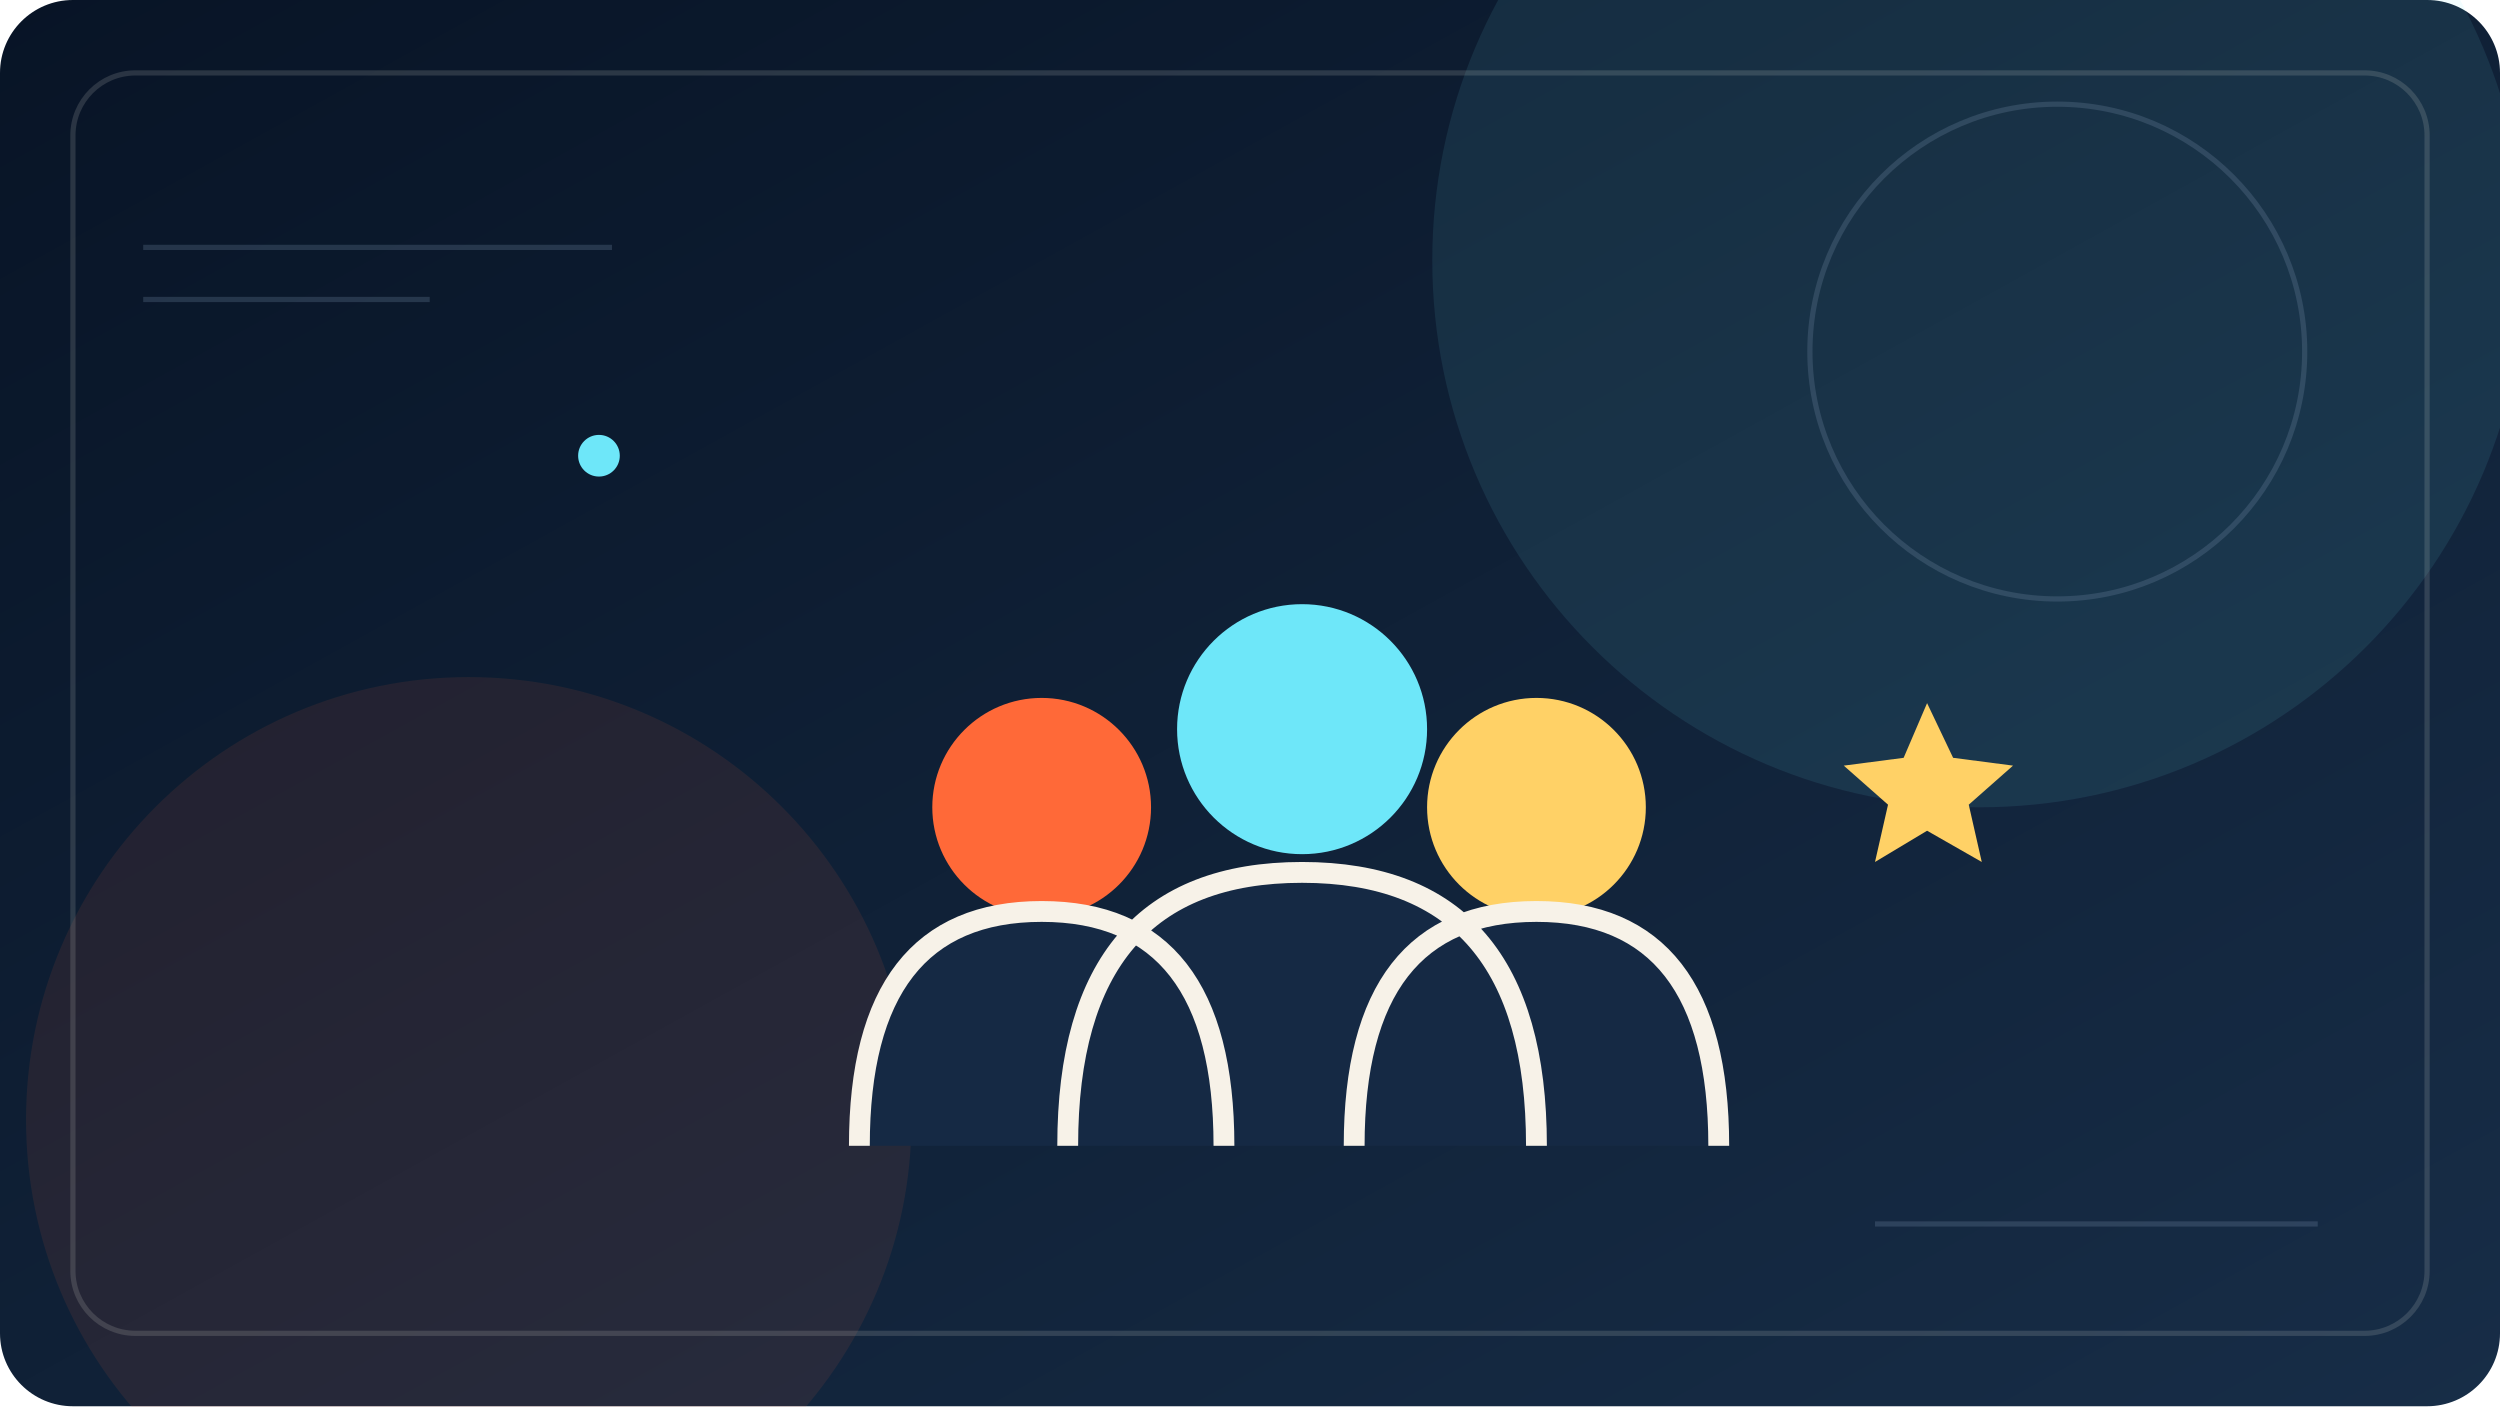
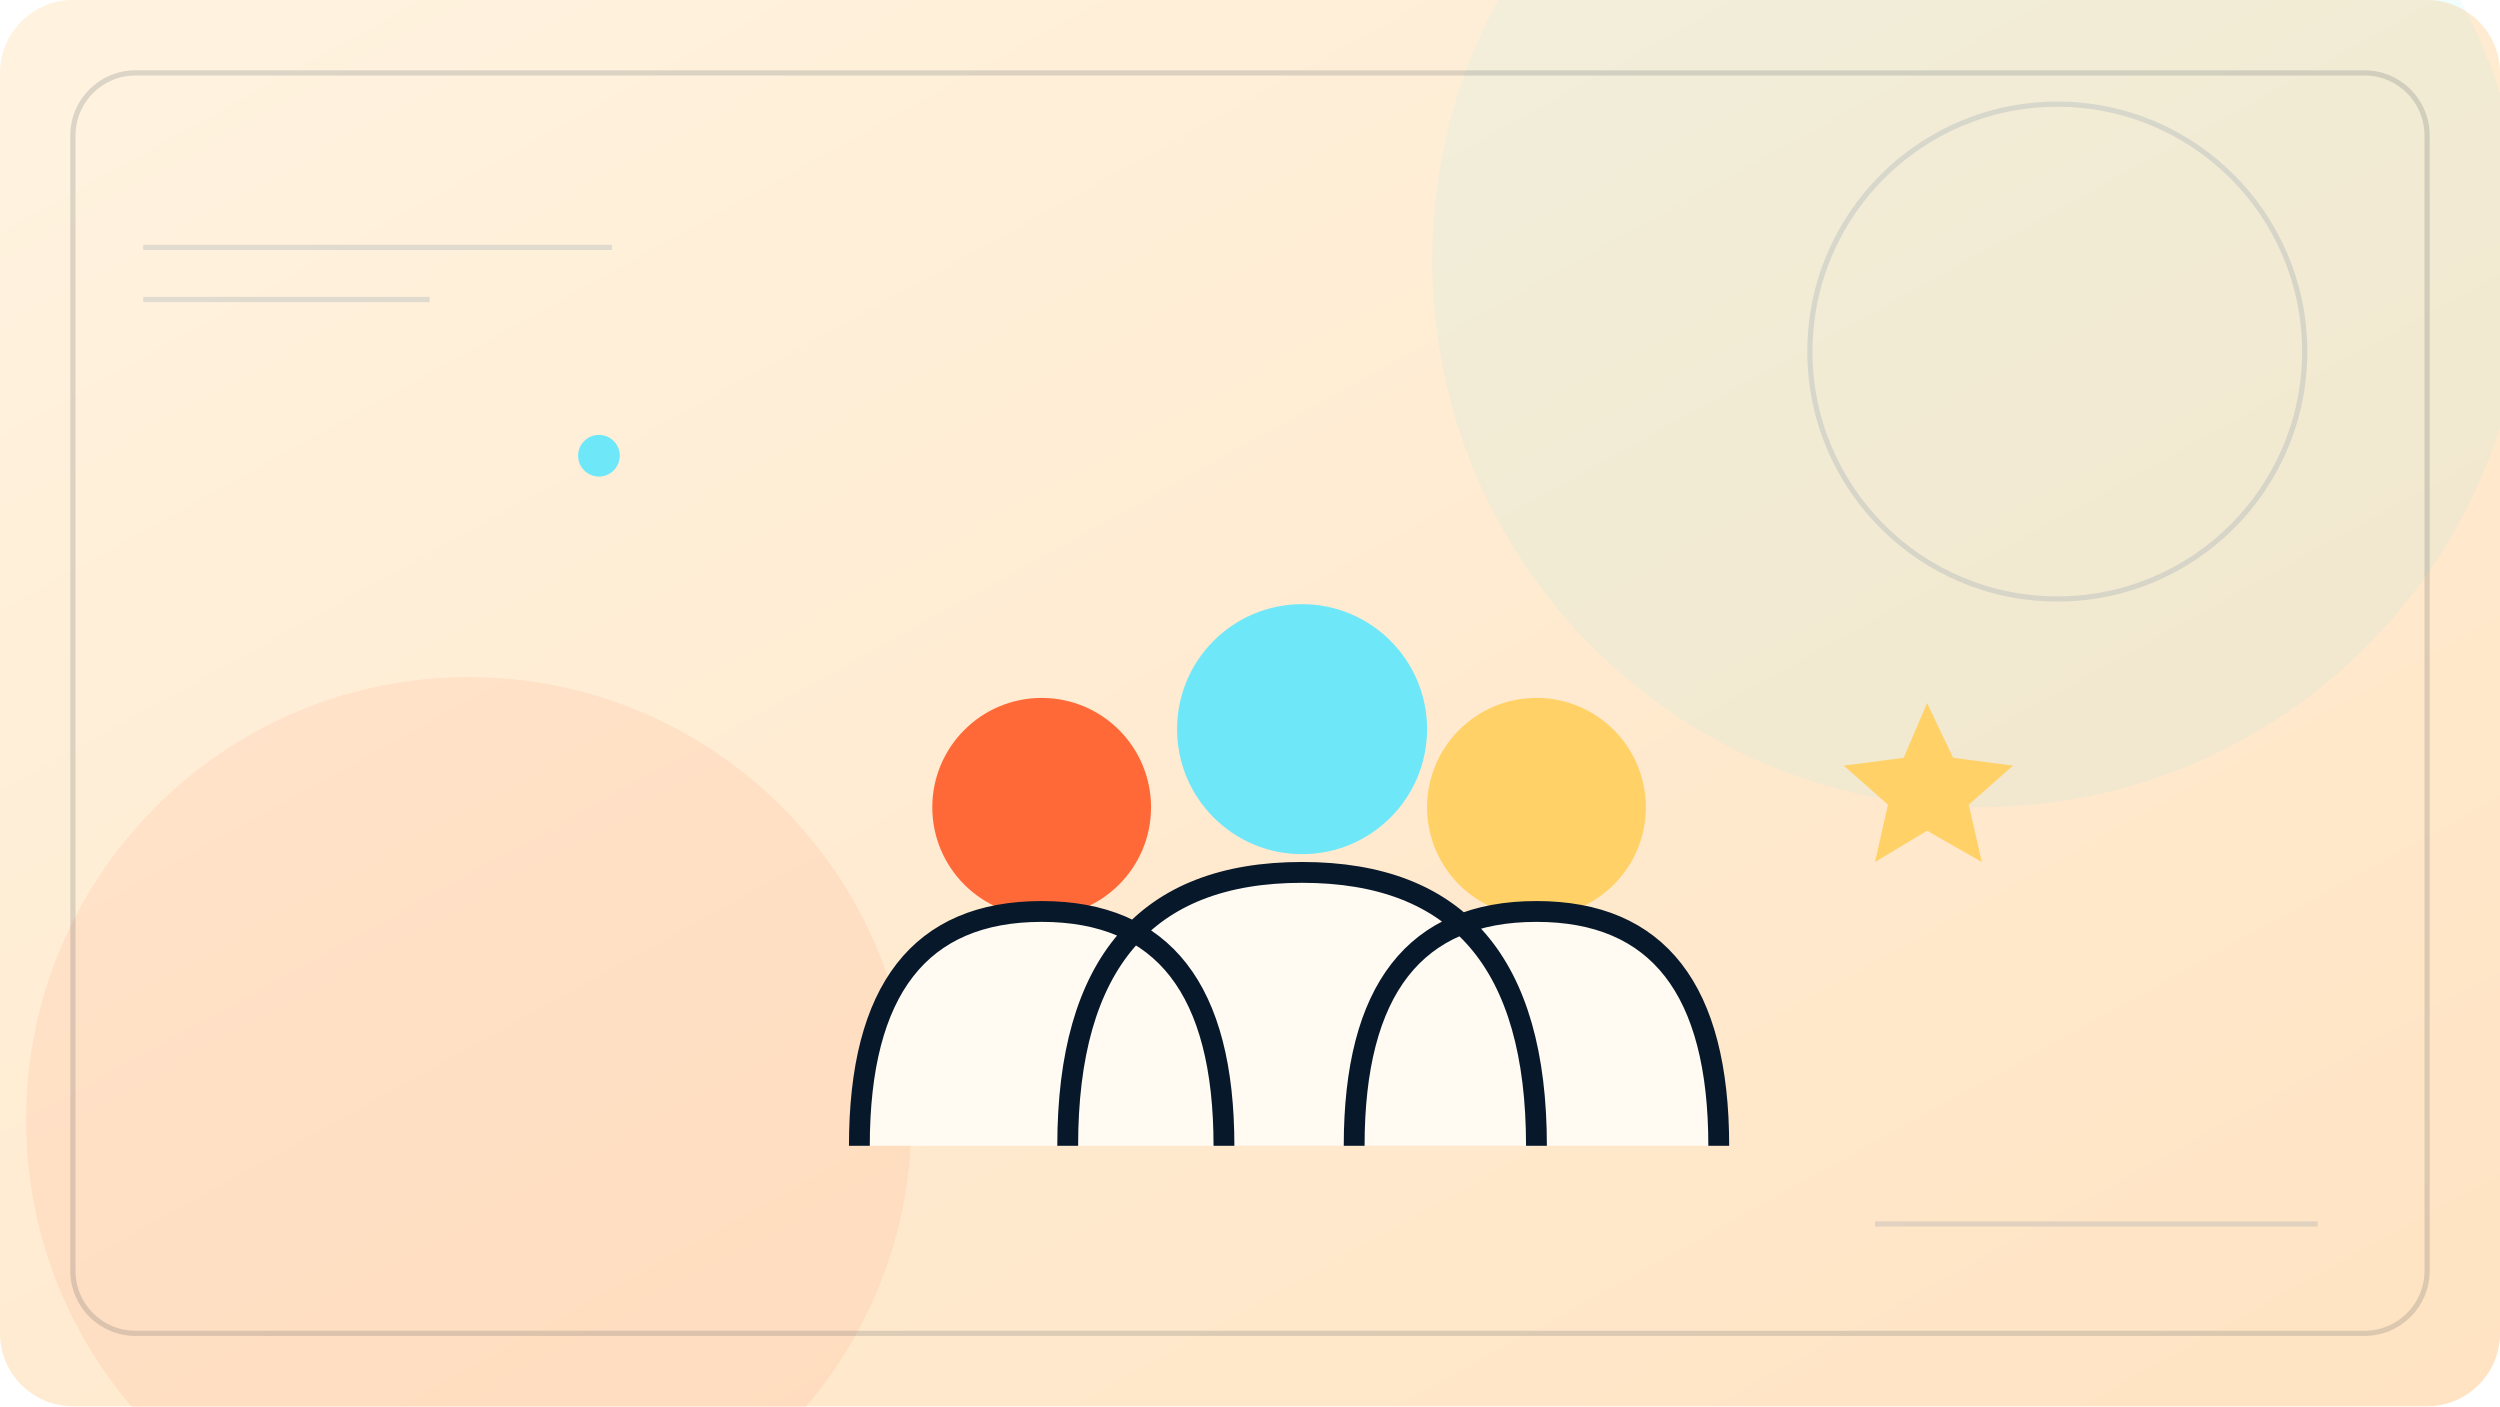
<svg xmlns="http://www.w3.org/2000/svg" width="1200" height="675" viewBox="0 0 960 540">
  <defs>
    <linearGradient id="bg" x2="1" y2="1">
-       <stop stop-color="#081426" />
-       <stop offset="1" stop-color="#172d47" />
+       <stop stop-color="#fff3e0" />
+       <stop offset="1" stop-color="#ffe3c2" />
    </linearGradient>
  </defs>
  <rect width="960" height="540" rx="28" fill="url(#bg)" />
  <circle cx="760" cy="100" r="210" fill="#6ee7f9" opacity=".09" />
  <circle cx="180" cy="430" r="170" fill="#ff6938" opacity=".09" />
-   <g fill="none" stroke="#7891ac" stroke-opacity=".25" stroke-width="2">
+   <g fill="none" stroke="#8a9bac" stroke-opacity=".25" stroke-width="2">
    <circle cx="790" cy="135" r="95" />
    <path d="M55 95h180M55 115h110M720 470h170" />
  </g>
  <circle cx="400" cy="310" r="42" fill="#ff6938" />
  <circle cx="500" cy="280" r="48" fill="#6ee7f9" />
  <circle cx="590" cy="310" r="42" fill="#ffd166" />
-   <path d="M330 440q0-90 70-90t70 90M410 440q0-105 90-105t90 105M520 440q0-90 70-90t70 90" fill="#152944" stroke="#f7f2e8" stroke-width="8" />
+   <path d="M330 440q0-90 70-90t70 90M410 440q0-105 90-105t90 105M520 440q0-90 70-90t70 90" fill="#fffaf2" stroke="#07182b" stroke-width="8" />
  <path d="M740 270l10 21 23 3-17 15 5 22-21-12-20 12 5-22-17-15 23-3z" fill="#ffd166" />
  <circle cx="230" cy="175" r="8" fill="#6ee7f9" />
-   <rect x="28" y="28" width="904" height="484" rx="24" fill="none" stroke="#f7f2e8" stroke-opacity=".14" stroke-width="2" />
+   <rect x="28" y="28" width="904" height="484" rx="24" fill="none" stroke="#07182b" stroke-opacity=".14" stroke-width="2" />
</svg>
